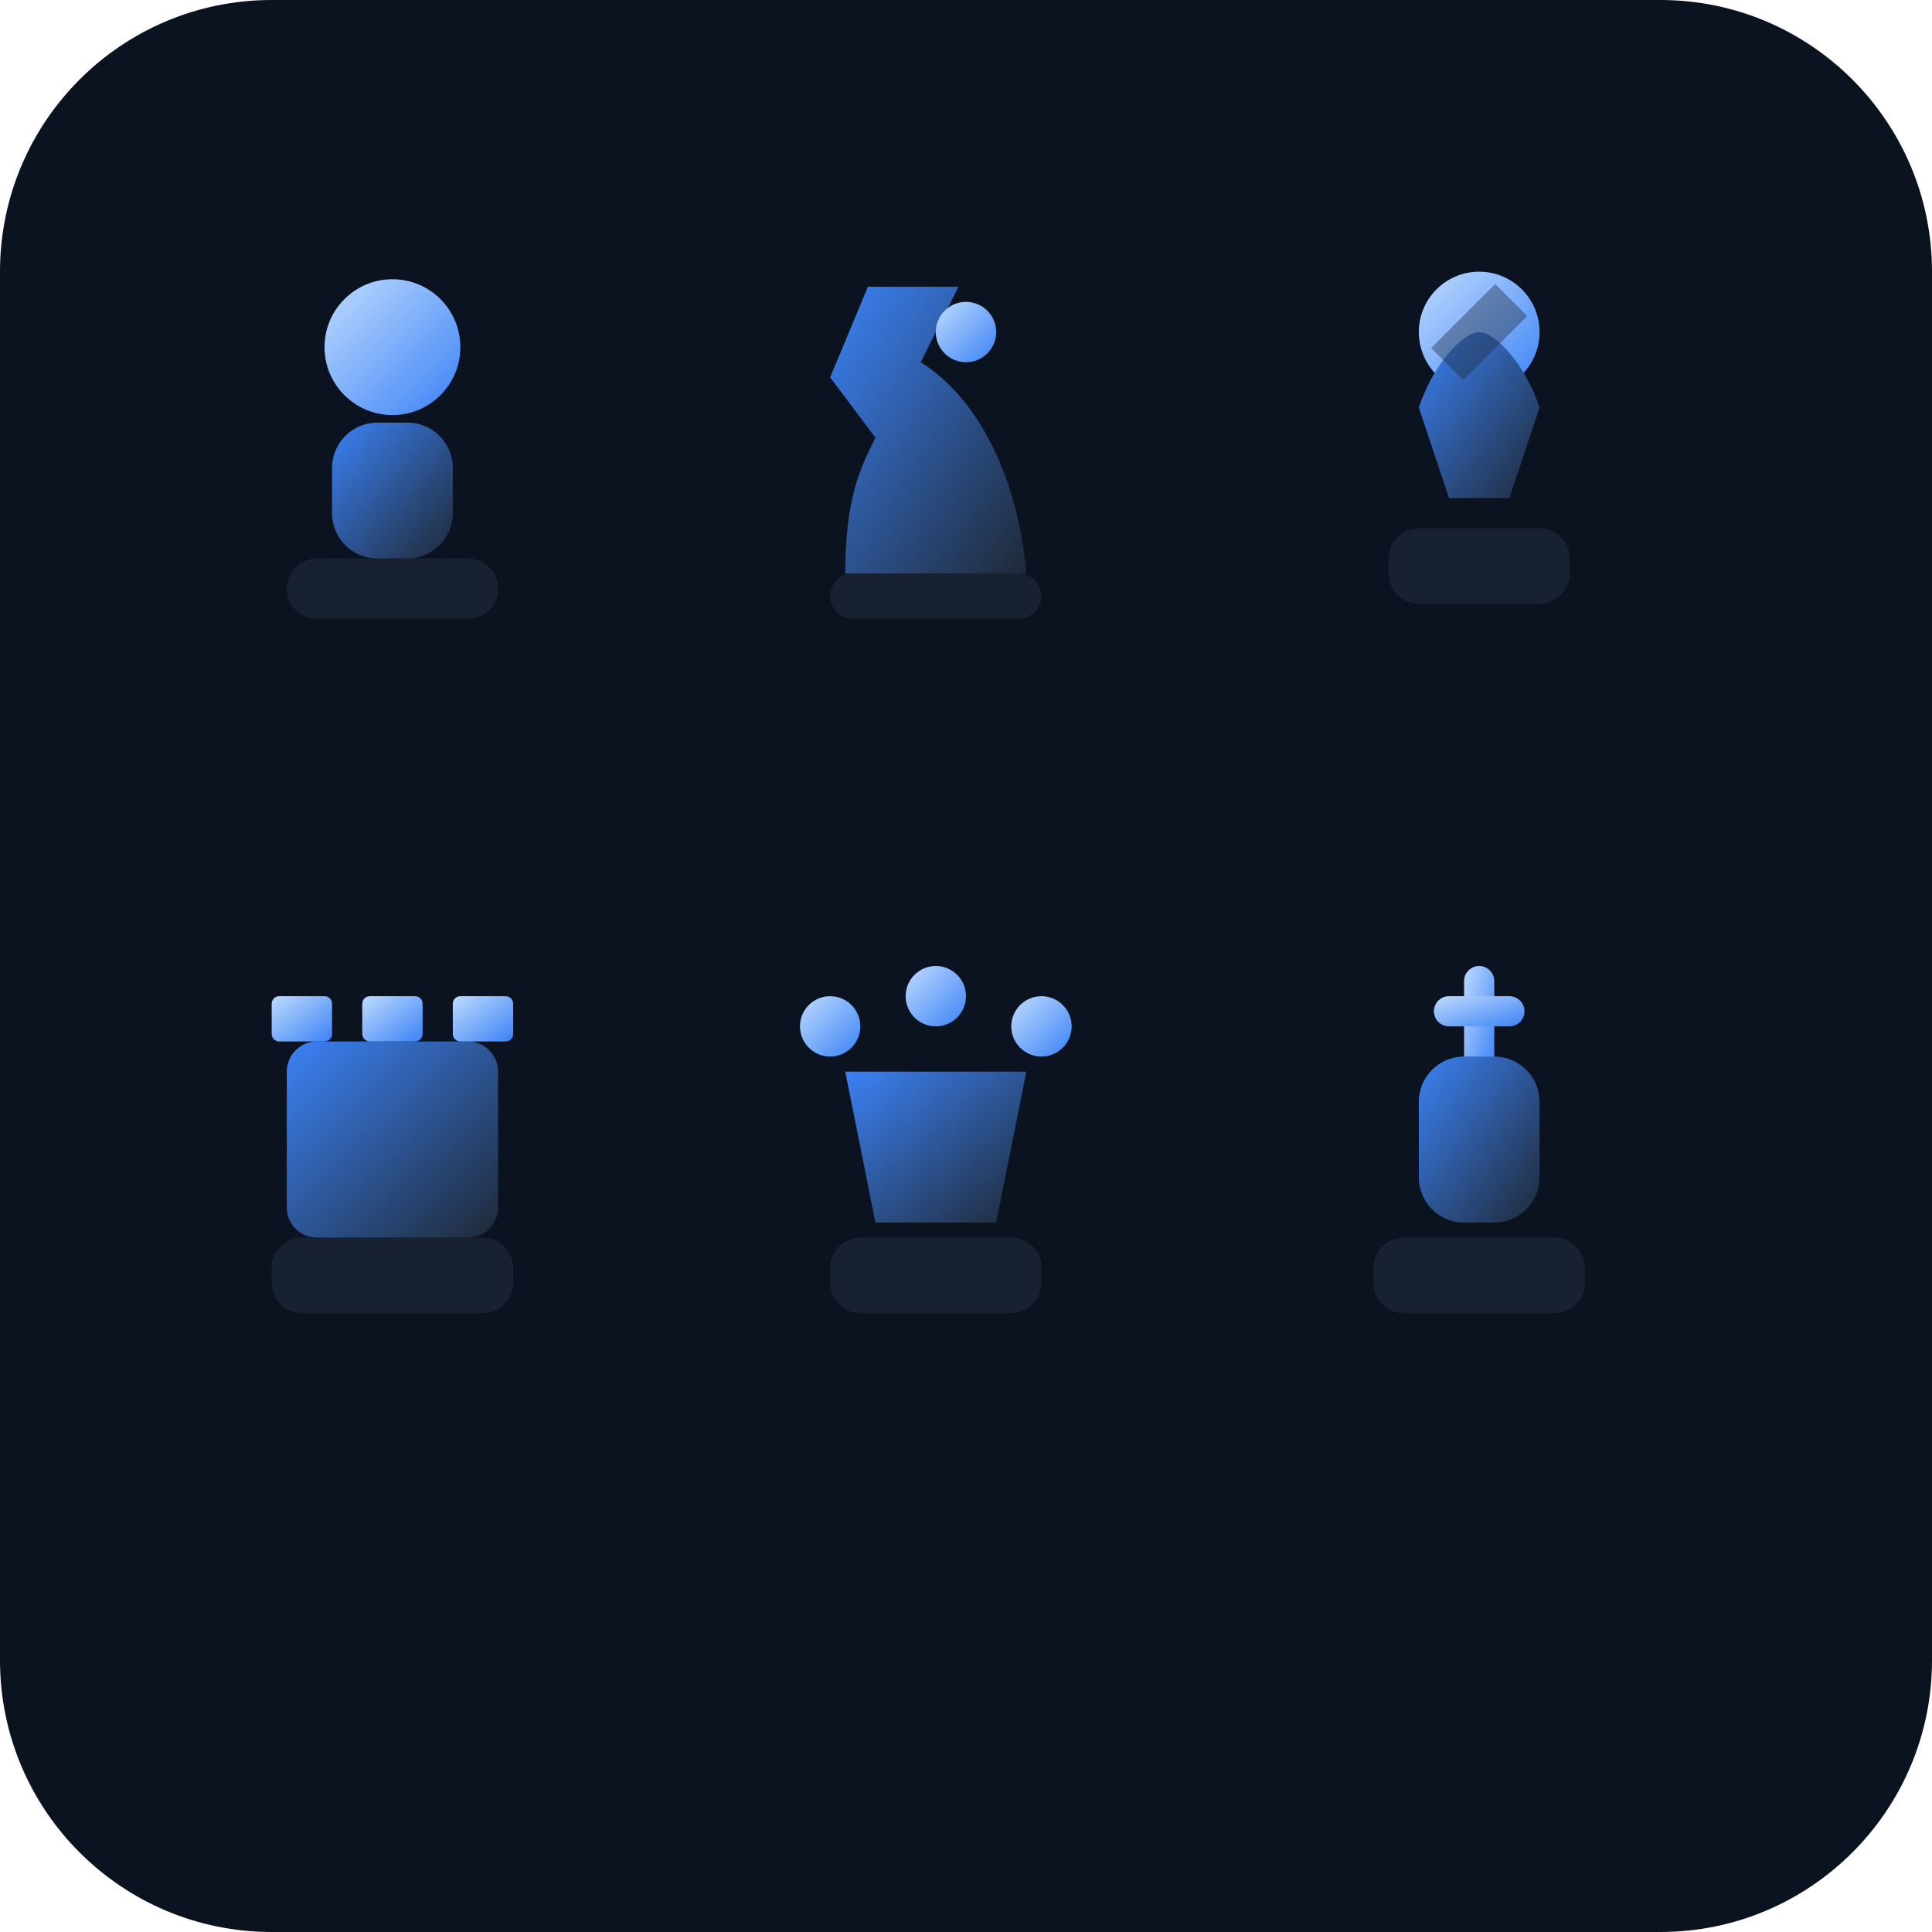
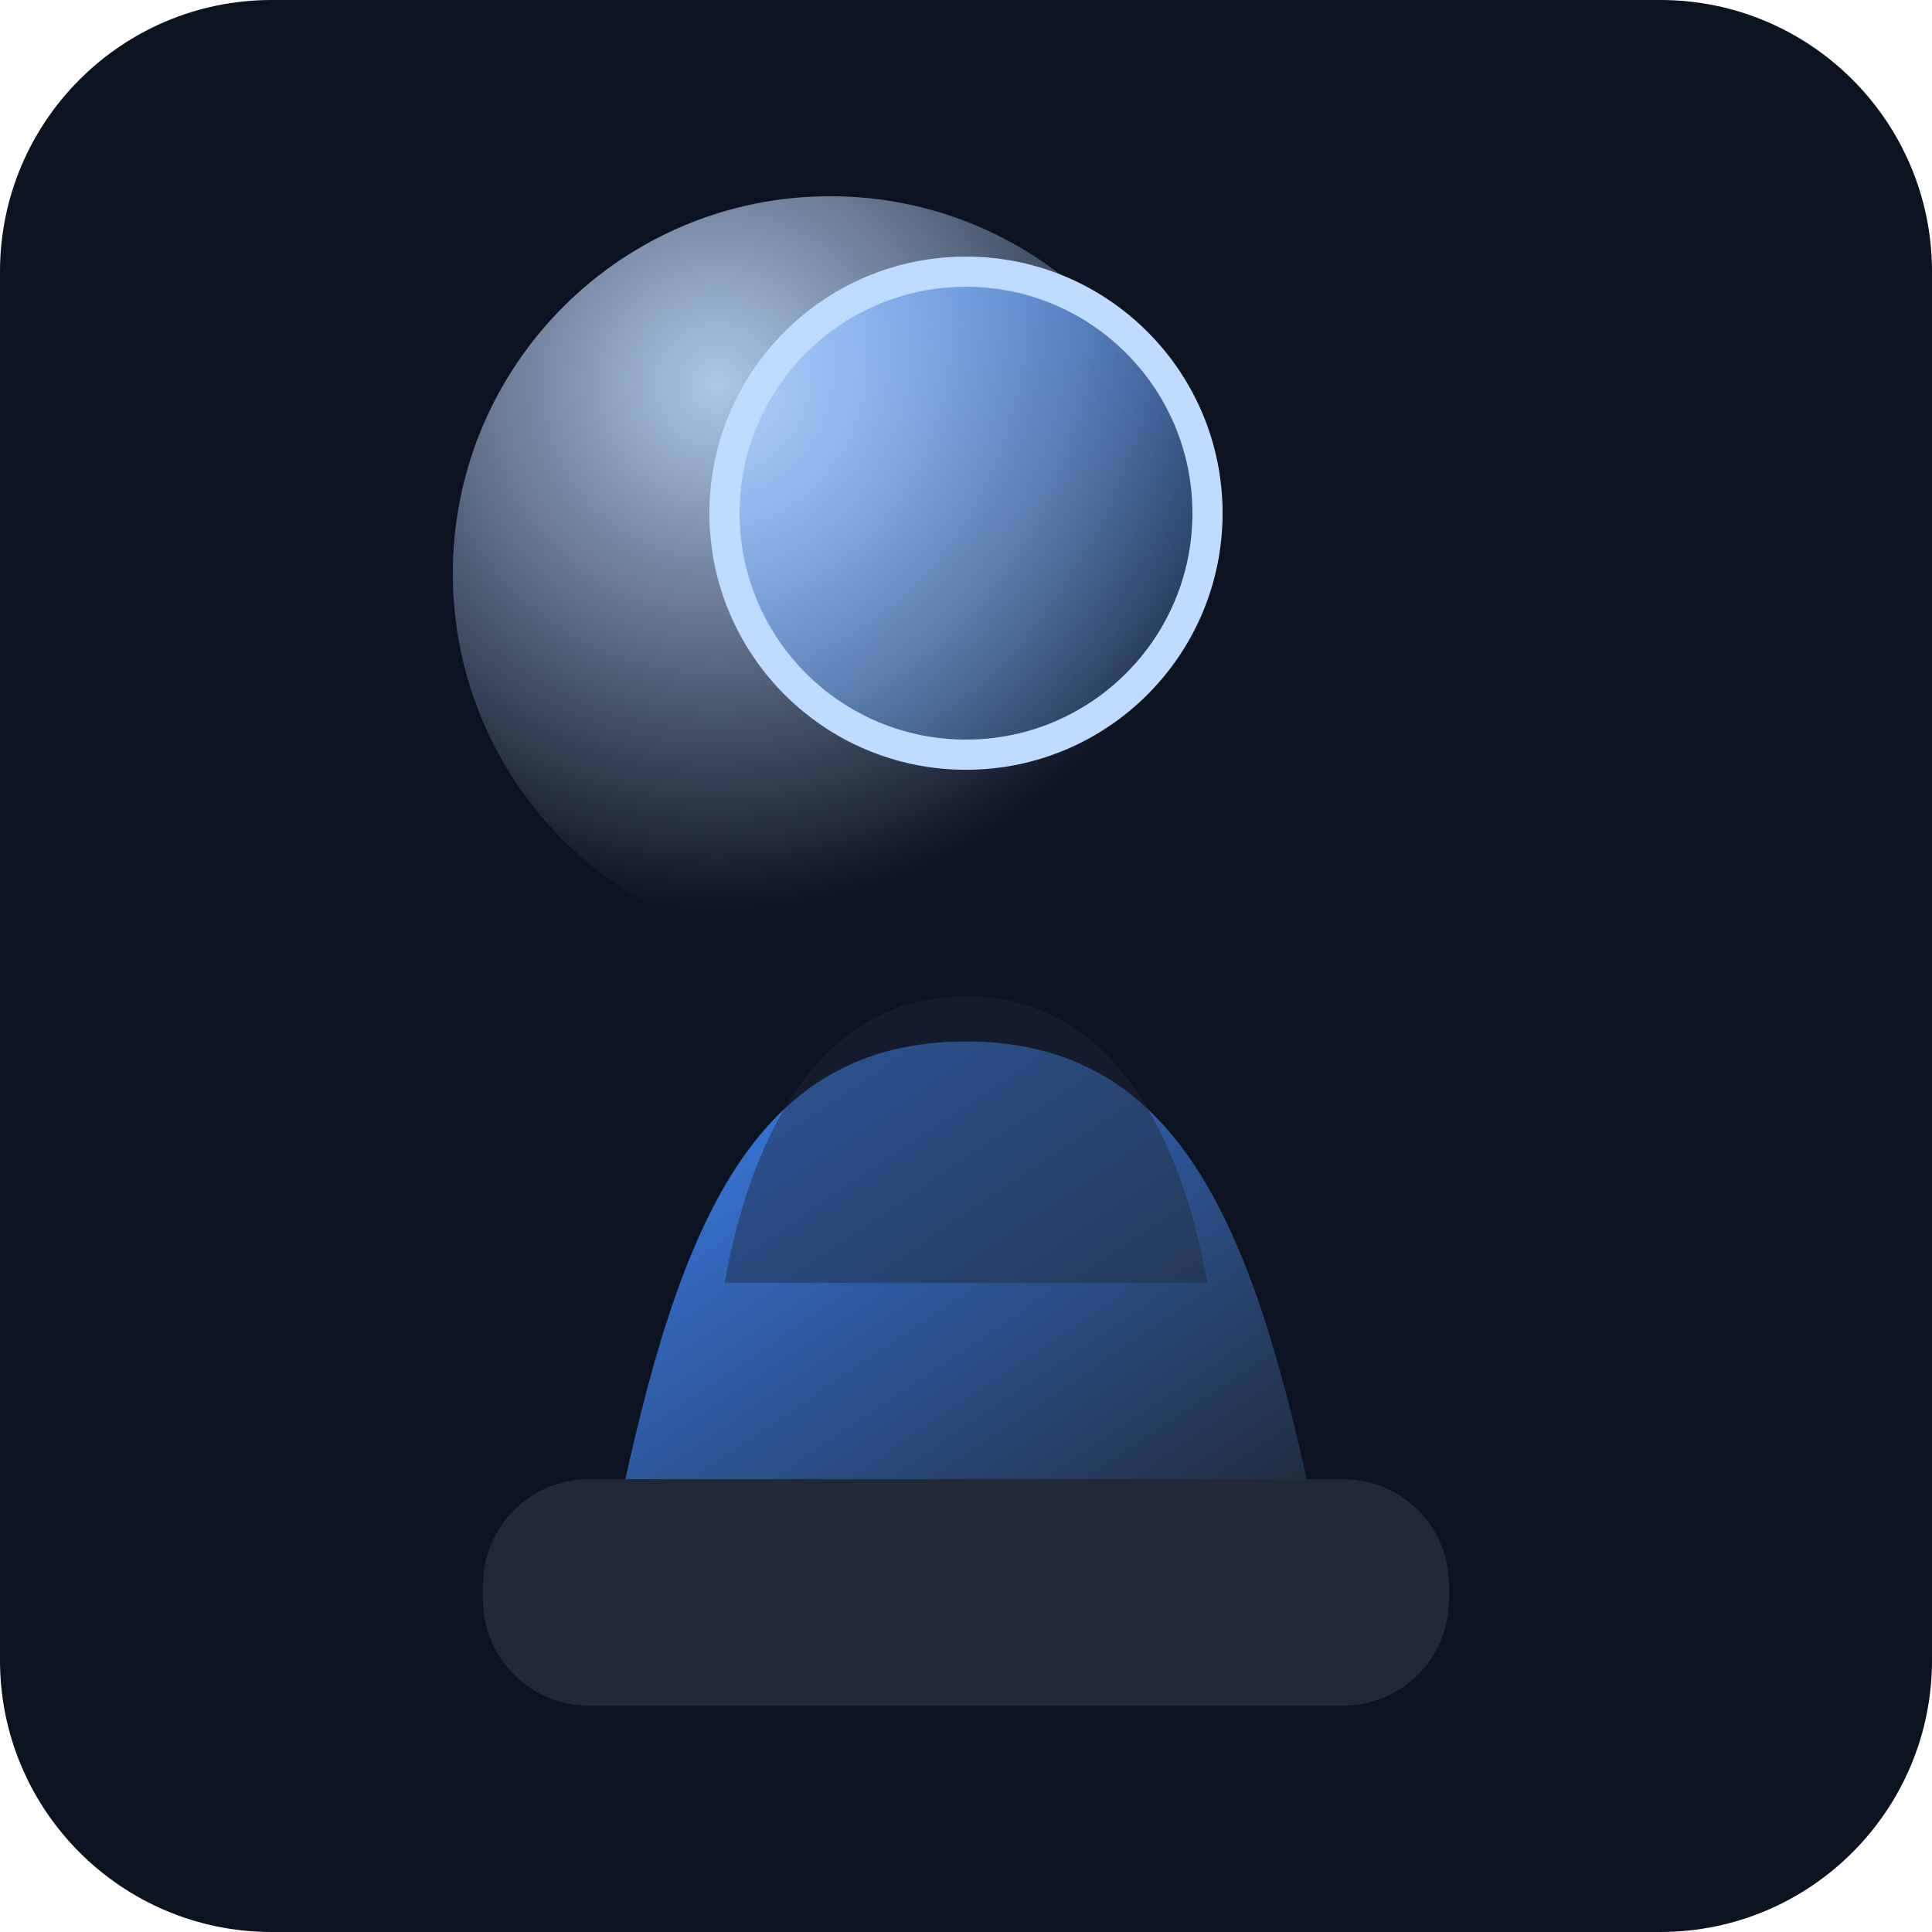
<svg xmlns="http://www.w3.org/2000/svg" width="256" height="256" viewBox="0 0 256 256">
  <defs>
-     <linearGradient id="piece" x1="0" y1="0" x2="1" y2="1">
+     <radialGradient id="shine" cx="35%" cy="25%" r="70%">
+       <stop offset="0%" stop-color="#bfdbfe" stop-opacity="0.9" />
+       <stop offset="100%" stop-color="#bfdbfe" stop-opacity="0" />
+     </radialGradient>
+     <linearGradient id="body" x1="0" y1="0" x2="1" y2="1">
      <stop offset="0%" stop-color="#3b82f6" />
      <stop offset="100%" stop-color="#1f2937" />
    </linearGradient>
-     <linearGradient id="pieceAlt" x1="0" y1="0" x2="1" y2="1">
-       <stop offset="0%" stop-color="#bfdbfe" />
-       <stop offset="100%" stop-color="#3b82f6" />
-     </linearGradient>
  </defs>
  <rect width="256" height="256" rx="36" fill="#0b1220" />
-   <g transform="translate(20 28)">
-     <g transform="translate(0 0)">
-       <circle cx="32" cy="18" r="9" fill="url(#pieceAlt)" />
-       <rect x="24" y="28" width="16" height="18" rx="6" fill="url(#piece)" />
-       <rect x="18" y="46" width="28" height="8" rx="4" fill="#1f2937" opacity="0.65" />
-     </g>
-     <g transform="translate(72 0)">
-       <path d="M20 48h24c-1-12-6-23-14-28l5-10h-12l-5 12 6 8c-2 4-4 8-4 18z" fill="url(#piece)" />
-       <rect x="18" y="48" width="28" height="6" rx="3" fill="#1f2937" opacity="0.65" />
-       <circle cx="36" cy="16" r="4" fill="url(#pieceAlt)" />
-     </g>
-     <g transform="translate(144 0)">
-       <circle cx="32" cy="16" r="8" fill="url(#pieceAlt)" />
-       <path d="M24 26c2-6 6-10 8-10s6 4 8 10l-4 12h-8l-4-12z" fill="url(#piece)" />
-       <rect x="20" y="42" width="24" height="10" rx="4" fill="#1f2937" opacity="0.65" />
-       <rect x="29" y="10" width="6" height="12" transform="rotate(45 32 16)" fill="#1f2937" opacity="0.4" />
-     </g>
-     <g transform="translate(0 92)">
-       <rect x="18" y="18" width="28" height="26" rx="4" fill="url(#piece)" />
-       <rect x="16" y="44" width="32" height="10" rx="4" fill="#1f2937" opacity="0.65" />
-       <rect x="16" y="12" width="8" height="6" rx="1" fill="url(#pieceAlt)" />
-       <rect x="28" y="12" width="8" height="6" rx="1" fill="url(#pieceAlt)" />
-       <rect x="40" y="12" width="8" height="6" rx="1" fill="url(#pieceAlt)" />
-     </g>
-     <g transform="translate(72 92)">
-       <circle cx="18" cy="16" r="4" fill="url(#pieceAlt)" />
-       <circle cx="32" cy="12" r="4" fill="url(#pieceAlt)" />
-       <circle cx="46" cy="16" r="4" fill="url(#pieceAlt)" />
-       <path d="M20 22h24l-4 20h-16l-4-20z" fill="url(#piece)" />
-       <rect x="18" y="44" width="28" height="10" rx="4" fill="#1f2937" opacity="0.65" />
-     </g>
-     <g transform="translate(144 92)">
-       <rect x="30" y="8" width="4" height="14" rx="2" fill="url(#pieceAlt)" />
-       <rect x="26" y="12" width="12" height="4" rx="2" fill="url(#pieceAlt)" />
-       <rect x="24" y="20" width="16" height="22" rx="6" fill="url(#piece)" />
-       <rect x="18" y="44" width="28" height="10" rx="4" fill="#1f2937" opacity="0.65" />
-     </g>
-   </g>
+   <circle cx="128" cy="68" r="32" fill="url(#body)" stroke="#bfdbfe" stroke-width="4" />
+   <path d="M82 200c8-38 18-62 46-62s38 24 46 62" fill="url(#body)" />
+   <path d="M96 170c4-22 14-38 32-38s28 16 32 38" fill="#1f2937" opacity="0.45" />
+   <rect x="64" y="196" width="128" height="30" rx="14" fill="#1f2937" />
+   <circle cx="110" cy="76" r="50" fill="url(#shine)" />
</svg>
